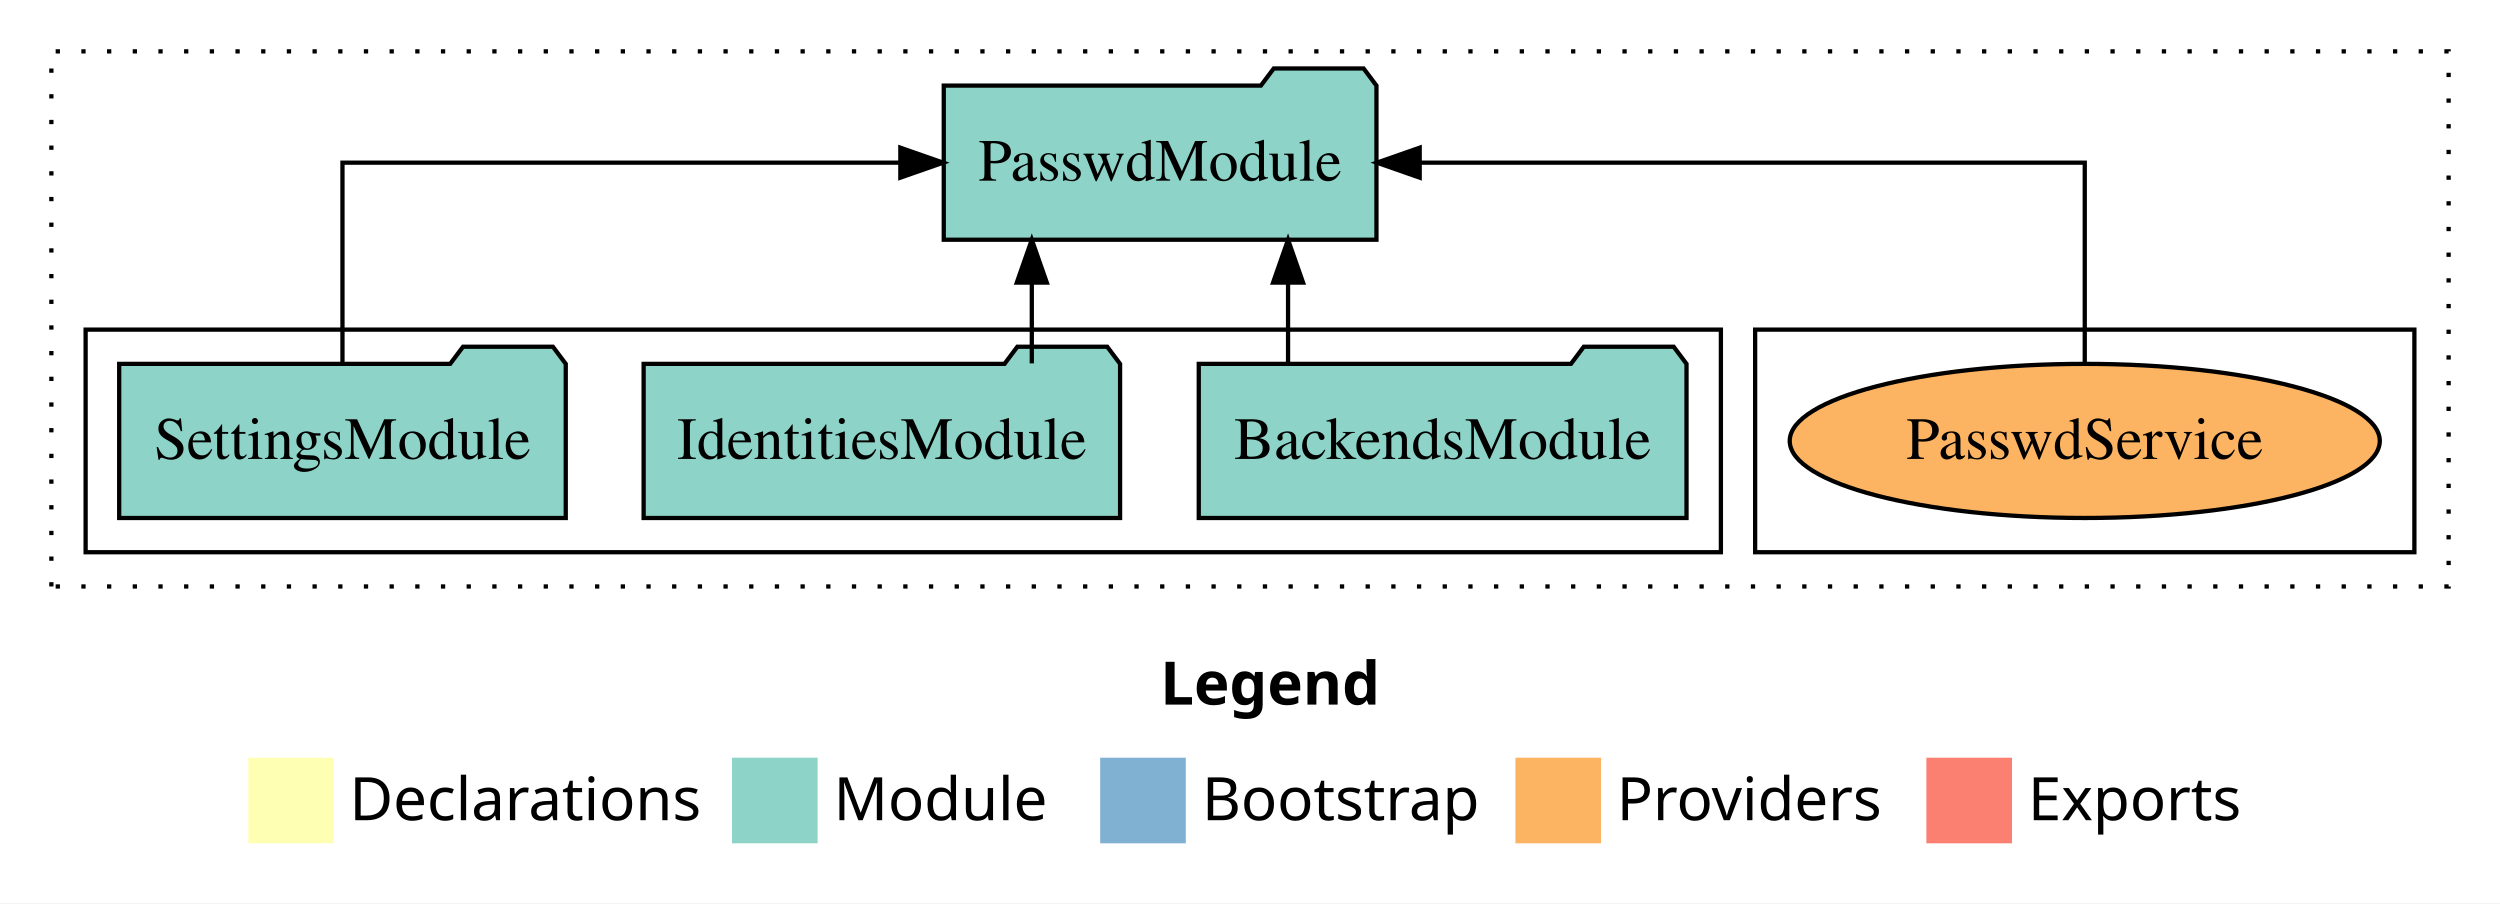
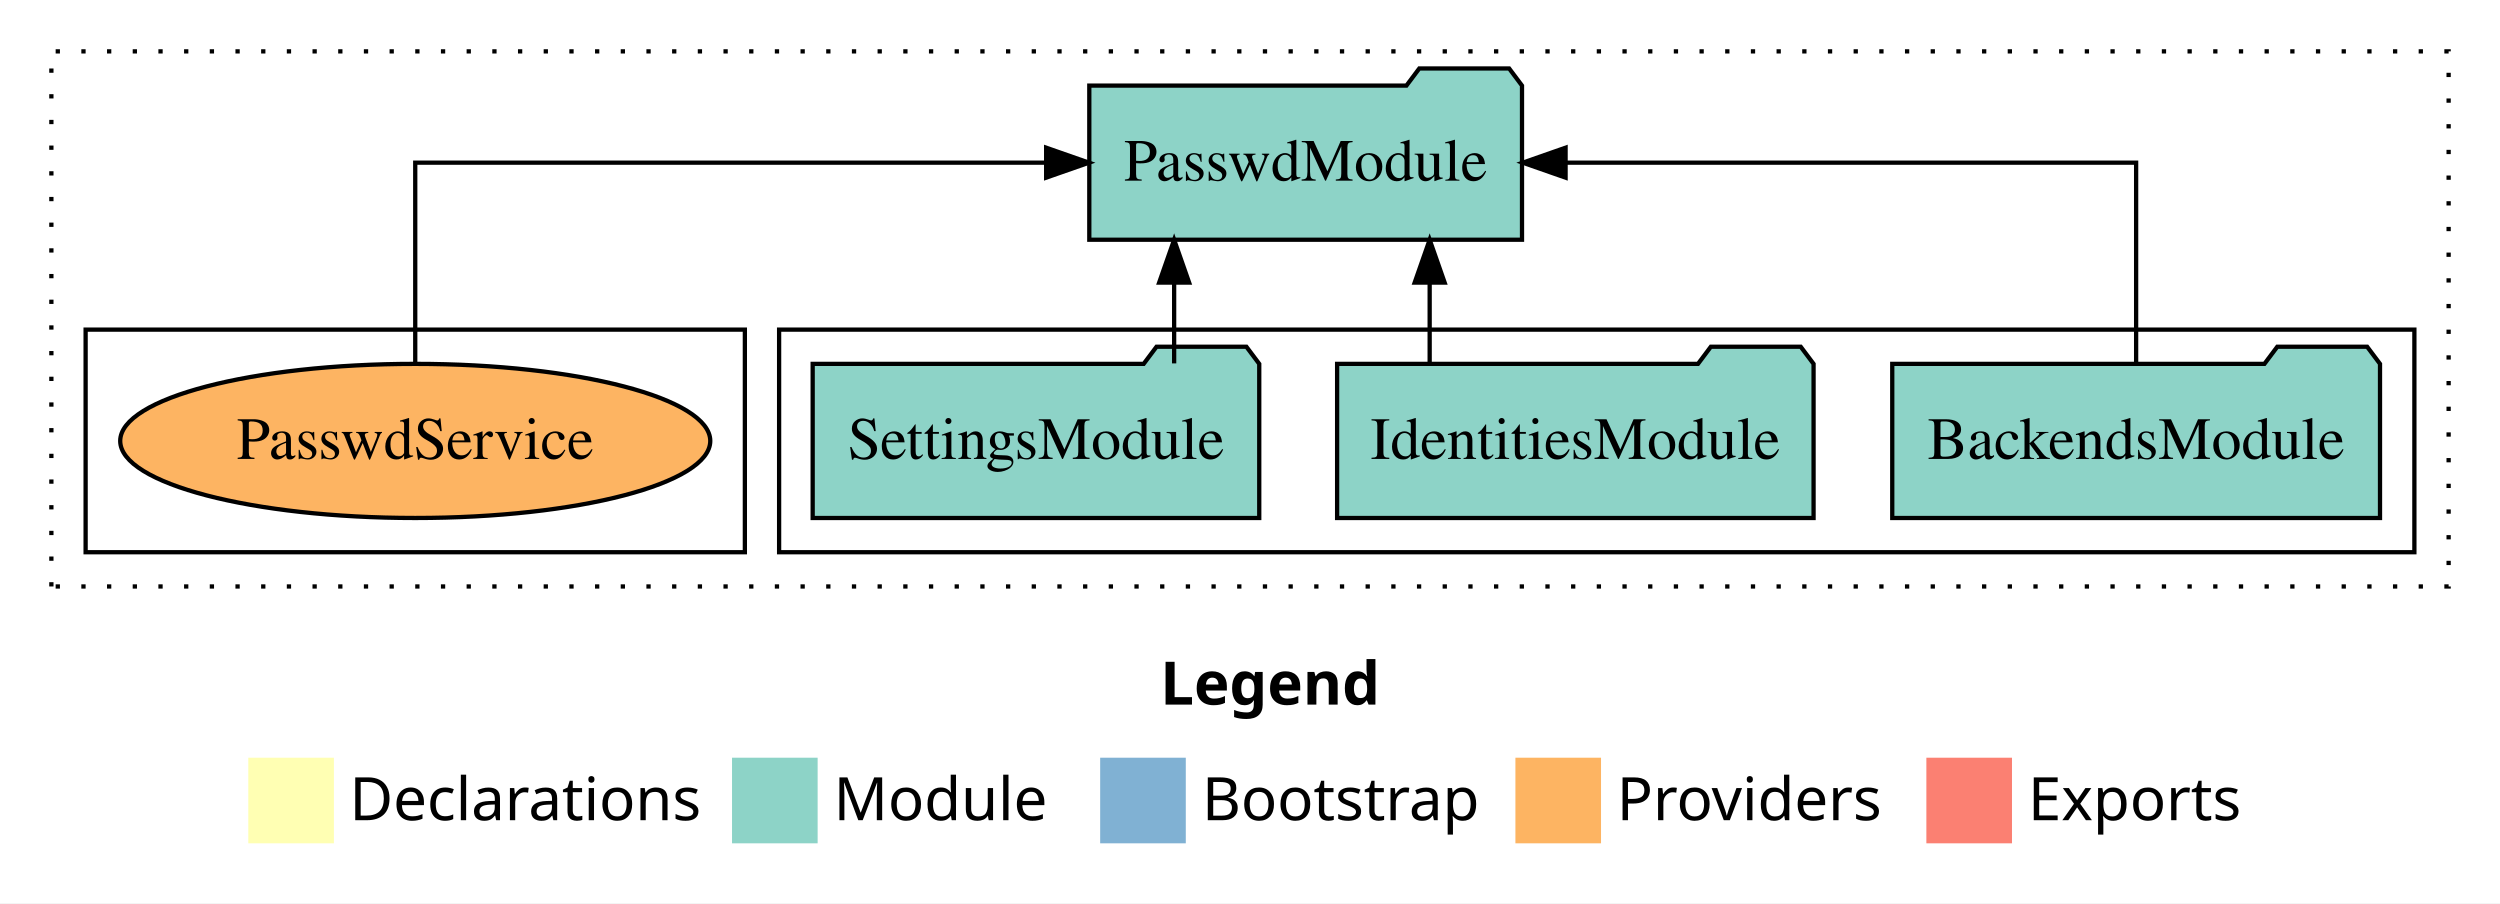
<svg xmlns="http://www.w3.org/2000/svg" width="584pt" height="211pt" viewBox="0.00 0.00 584.00 211.00">
  <g id="graph0" class="graph" transform="scale(1 1) rotate(0) translate(4 207)">
    <polygon fill="white" stroke="transparent" points="-4,4 -4,-207 580,-207 580,4 -4,4" />
    <text text-anchor="start" x="267.01" y="-42.4" font-family="Times-12" font-weight="bold" font-size="14.00">Legend</text>
    <polygon fill="#ffffb3" stroke="transparent" points="54,-10 54,-30 74,-30 74,-10 54,-10" />
    <text text-anchor="start" x="77.63" y="-15.4" font-family="Times-12" font-size="14.00">  Declarations</text>
    <polygon fill="#8dd3c7" stroke="transparent" points="167,-10 167,-30 187,-30 187,-10 167,-10" />
    <text text-anchor="start" x="190.73" y="-15.4" font-family="Times-12" font-size="14.00">  Module</text>
    <polygon fill="#80b1d3" stroke="transparent" points="253,-10 253,-30 273,-30 273,-10 253,-10" />
    <text text-anchor="start" x="276.78" y="-15.4" font-family="Times-12" font-size="14.00">  Bootstrap</text>
    <polygon fill="#fdb462" stroke="transparent" points="350,-10 350,-30 370,-30 370,-10 350,-10" />
    <text text-anchor="start" x="373.67" y="-15.4" font-family="Times-12" font-size="14.00">  Providers</text>
    <polygon fill="#fb8072" stroke="transparent" points="446,-10 446,-30 466,-30 466,-10 446,-10" />
    <text text-anchor="start" x="469.73" y="-15.4" font-family="Times-12" font-size="14.00">  Exports</text>
    <g id="clust1" class="cluster">
      <polygon fill="none" stroke="black" stroke-dasharray="1,5" points="8,-70 8,-195 568,-195 568,-70 8,-70" />
    </g>
+     <g id="clust3" class="cluster">
+       <polygon fill="none" stroke="black" points="178,-78 178,-130 560,-130 560,-78 178,-78" />
+     </g>
    <g id="clust6" class="cluster">
-       <polygon fill="none" stroke="black" points="406,-78 406,-130 560,-130 560,-78 406,-78" />
-     </g>
-     <g id="clust3" class="cluster">
-       <polygon fill="none" stroke="black" points="16,-78 16,-130 398,-130 398,-78 16,-78" />
+       <polygon fill="none" stroke="black" points="16,-78 16,-130 170,-130 170,-78 16,-78" />
    </g>
    <g id="node1" class="node">
-       <polygon fill="#8dd3c7" stroke="black" points="389.97,-122 386.97,-126 365.97,-126 362.97,-122 276.03,-122 276.03,-86 389.97,-86 389.97,-122" />
-       <text text-anchor="middle" x="333" y="-99.8" font-family="Times,serif" font-size="14.00">BackendsModule</text>
+       <polygon fill="#8dd3c7" stroke="black" points="551.97,-122 548.97,-126 527.97,-126 524.97,-122 438.03,-122 438.03,-86 551.97,-86 551.97,-122" />
+       <text text-anchor="middle" x="495" y="-99.8" font-family="Times,serif" font-size="14.00">BackendsModule</text>
    </g>
    <g id="node4" class="node">
-       <polygon fill="#8dd3c7" stroke="black" points="317.54,-187 314.54,-191 293.54,-191 290.54,-187 216.46,-187 216.46,-151 317.54,-151 317.54,-187" />
-       <text text-anchor="middle" x="267" y="-164.8" font-family="Times,serif" font-size="14.00">PasswdModule</text>
+       <polygon fill="#8dd3c7" stroke="black" points="351.54,-187 348.54,-191 327.54,-191 324.54,-187 250.46,-187 250.46,-151 351.54,-151 351.54,-187" />
+       <text text-anchor="middle" x="301" y="-164.8" font-family="Times,serif" font-size="14.00">PasswdModule</text>
    </g>
    <g id="edge1" class="edge">
-       <path fill="none" stroke="black" d="M296.89,-122.11C296.89,-122.11 296.89,-140.99 296.89,-140.99" />
-       <polygon fill="black" stroke="black" points="293.39,-140.99 296.89,-150.99 300.39,-140.99 293.39,-140.99" />
+       <path fill="none" stroke="black" d="M495,-122.11C495,-141.34 495,-169 495,-169 495,-169 361.72,-169 361.72,-169" />
+       <polygon fill="black" stroke="black" points="361.72,-165.5 351.72,-169 361.72,-172.5 361.72,-165.5" />
    </g>
    <g id="node2" class="node">
-       <polygon fill="#8dd3c7" stroke="black" points="257.65,-122 254.65,-126 233.65,-126 230.65,-122 146.35,-122 146.35,-86 257.65,-86 257.65,-122" />
-       <text text-anchor="middle" x="202" y="-99.8" font-family="Times,serif" font-size="14.00">IdentitiesModule</text>
+       <polygon fill="#8dd3c7" stroke="black" points="419.65,-122 416.65,-126 395.65,-126 392.65,-122 308.35,-122 308.35,-86 419.65,-86 419.65,-122" />
+       <text text-anchor="middle" x="364" y="-99.8" font-family="Times,serif" font-size="14.00">IdentitiesModule</text>
    </g>
    <g id="edge2" class="edge">
-       <path fill="none" stroke="black" d="M237.03,-122.11C237.03,-122.11 237.03,-140.99 237.03,-140.99" />
-       <polygon fill="black" stroke="black" points="233.53,-140.99 237.03,-150.99 240.53,-140.99 233.53,-140.99" />
+       <path fill="none" stroke="black" d="M329.97,-122.11C329.97,-122.11 329.97,-140.99 329.97,-140.99" />
+       <polygon fill="black" stroke="black" points="326.47,-140.99 329.97,-150.99 333.47,-140.99 326.47,-140.99" />
    </g>
    <g id="node3" class="node">
-       <polygon fill="#8dd3c7" stroke="black" points="128.16,-122 125.16,-126 104.16,-126 101.16,-122 23.84,-122 23.84,-86 128.16,-86 128.16,-122" />
-       <text text-anchor="middle" x="76" y="-99.8" font-family="Times,serif" font-size="14.00">SettingsModule</text>
+       <polygon fill="#8dd3c7" stroke="black" points="290.16,-122 287.16,-126 266.16,-126 263.16,-122 185.84,-122 185.84,-86 290.16,-86 290.16,-122" />
+       <text text-anchor="middle" x="238" y="-99.8" font-family="Times,serif" font-size="14.00">SettingsModule</text>
    </g>
    <g id="edge3" class="edge">
-       <path fill="none" stroke="black" d="M76,-122.11C76,-141.34 76,-169 76,-169 76,-169 206.32,-169 206.32,-169" />
-       <polygon fill="black" stroke="black" points="206.32,-172.5 216.32,-169 206.32,-165.5 206.32,-172.5" />
+       <path fill="none" stroke="black" d="M270.28,-122.11C270.28,-122.11 270.28,-140.99 270.28,-140.99" />
+       <polygon fill="black" stroke="black" points="266.78,-140.99 270.28,-150.99 273.78,-140.99 266.78,-140.99" />
    </g>
    <g id="node5" class="node">
-       <ellipse fill="#fdb462" stroke="black" cx="483" cy="-104" rx="68.92" ry="18" />
-       <text text-anchor="middle" x="483" y="-99.8" font-family="Times,serif" font-size="14.00">PasswdService</text>
+       <ellipse fill="#fdb462" stroke="black" cx="93" cy="-104" rx="68.92" ry="18" />
+       <text text-anchor="middle" x="93" y="-99.8" font-family="Times,serif" font-size="14.00">PasswdService</text>
    </g>
    <g id="edge4" class="edge">
-       <path fill="none" stroke="black" d="M483,-122.11C483,-141.34 483,-169 483,-169 483,-169 327.64,-169 327.64,-169" />
-       <polygon fill="black" stroke="black" points="327.64,-165.5 317.64,-169 327.64,-172.5 327.64,-165.5" />
+       <path fill="none" stroke="black" d="M93,-122.11C93,-141.34 93,-169 93,-169 93,-169 240.38,-169 240.38,-169" />
+       <polygon fill="black" stroke="black" points="240.38,-172.5 250.38,-169 240.38,-165.5 240.38,-172.5" />
    </g>
  </g>
</svg>
